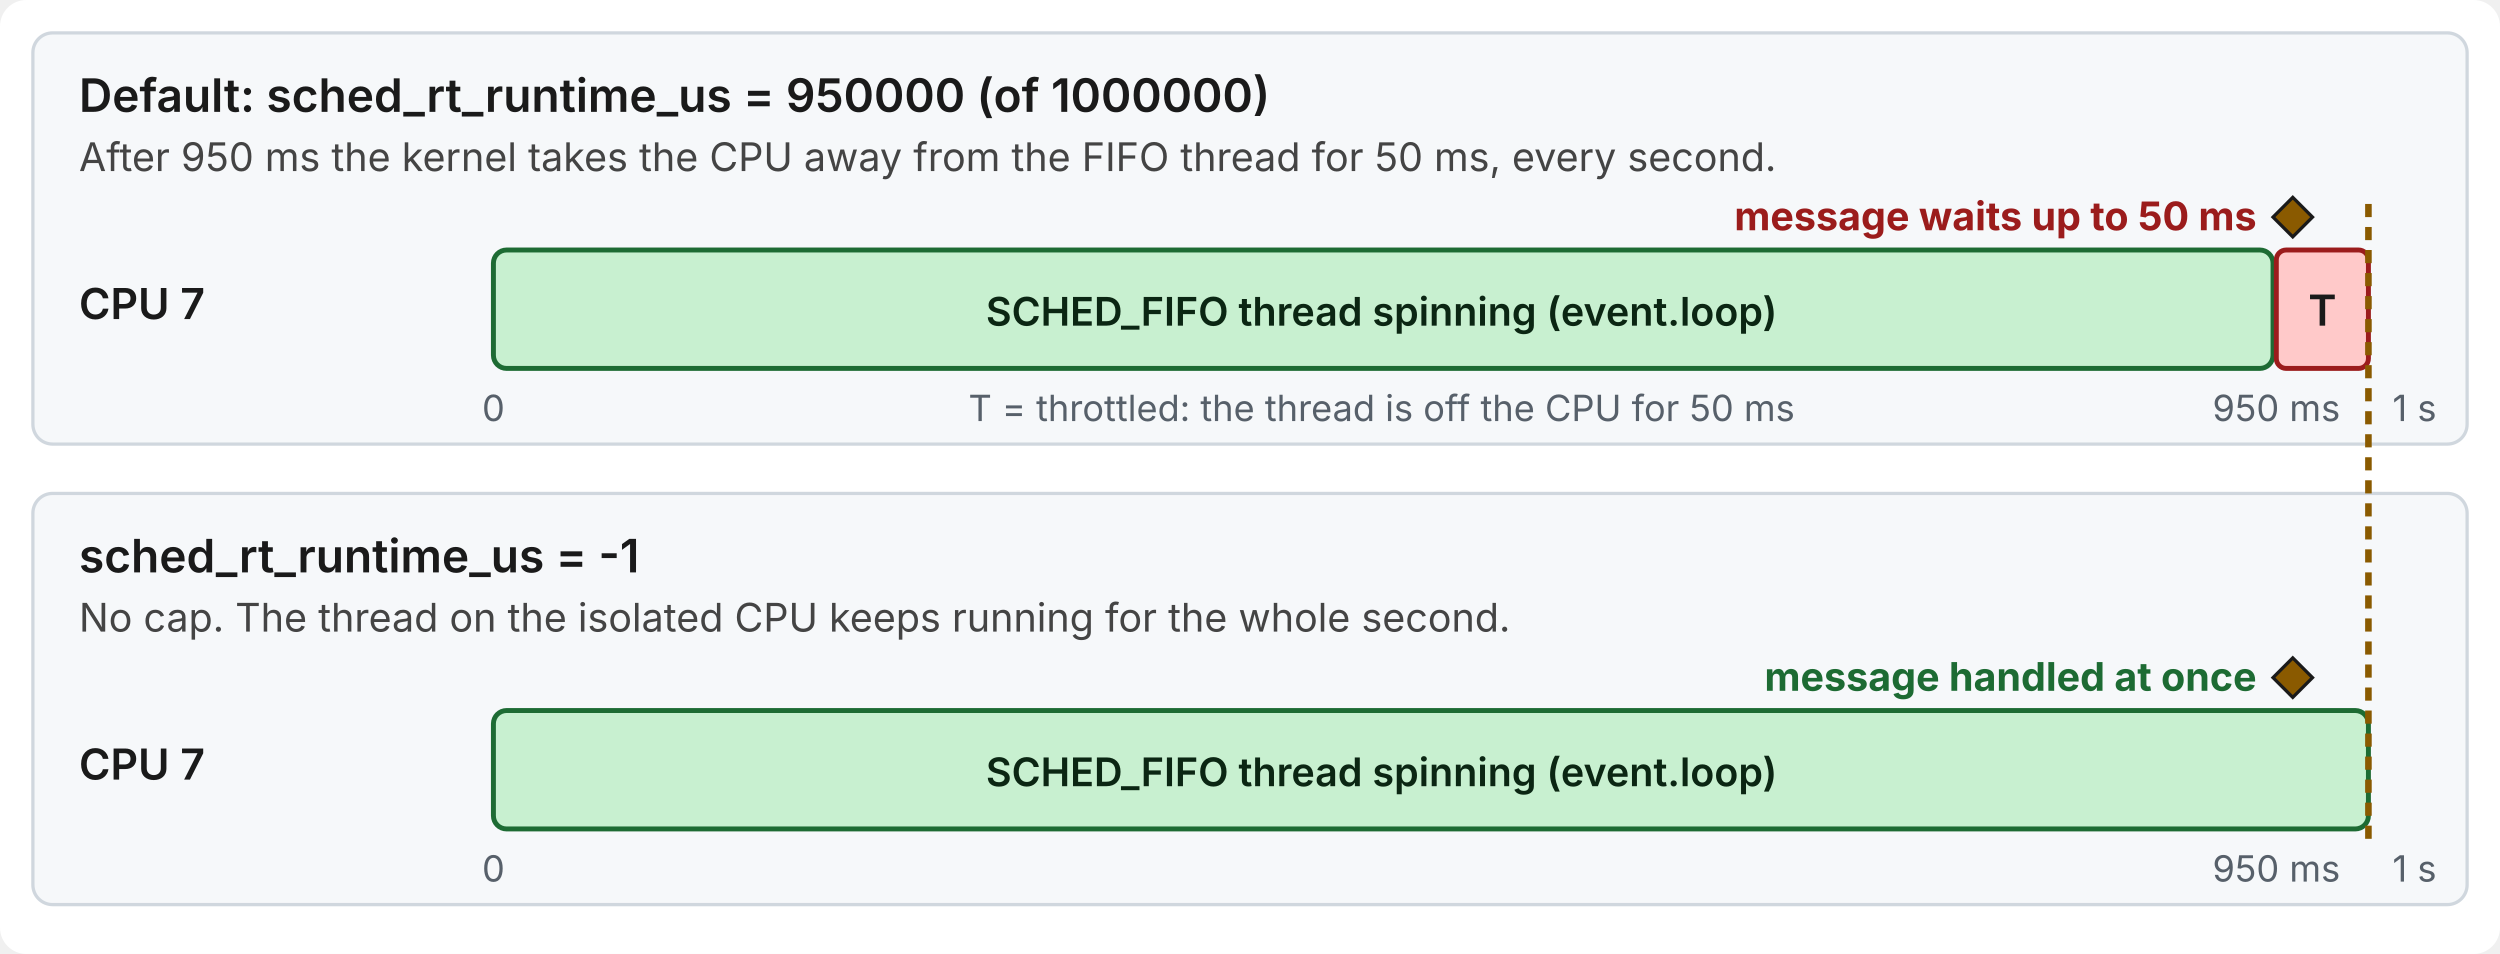
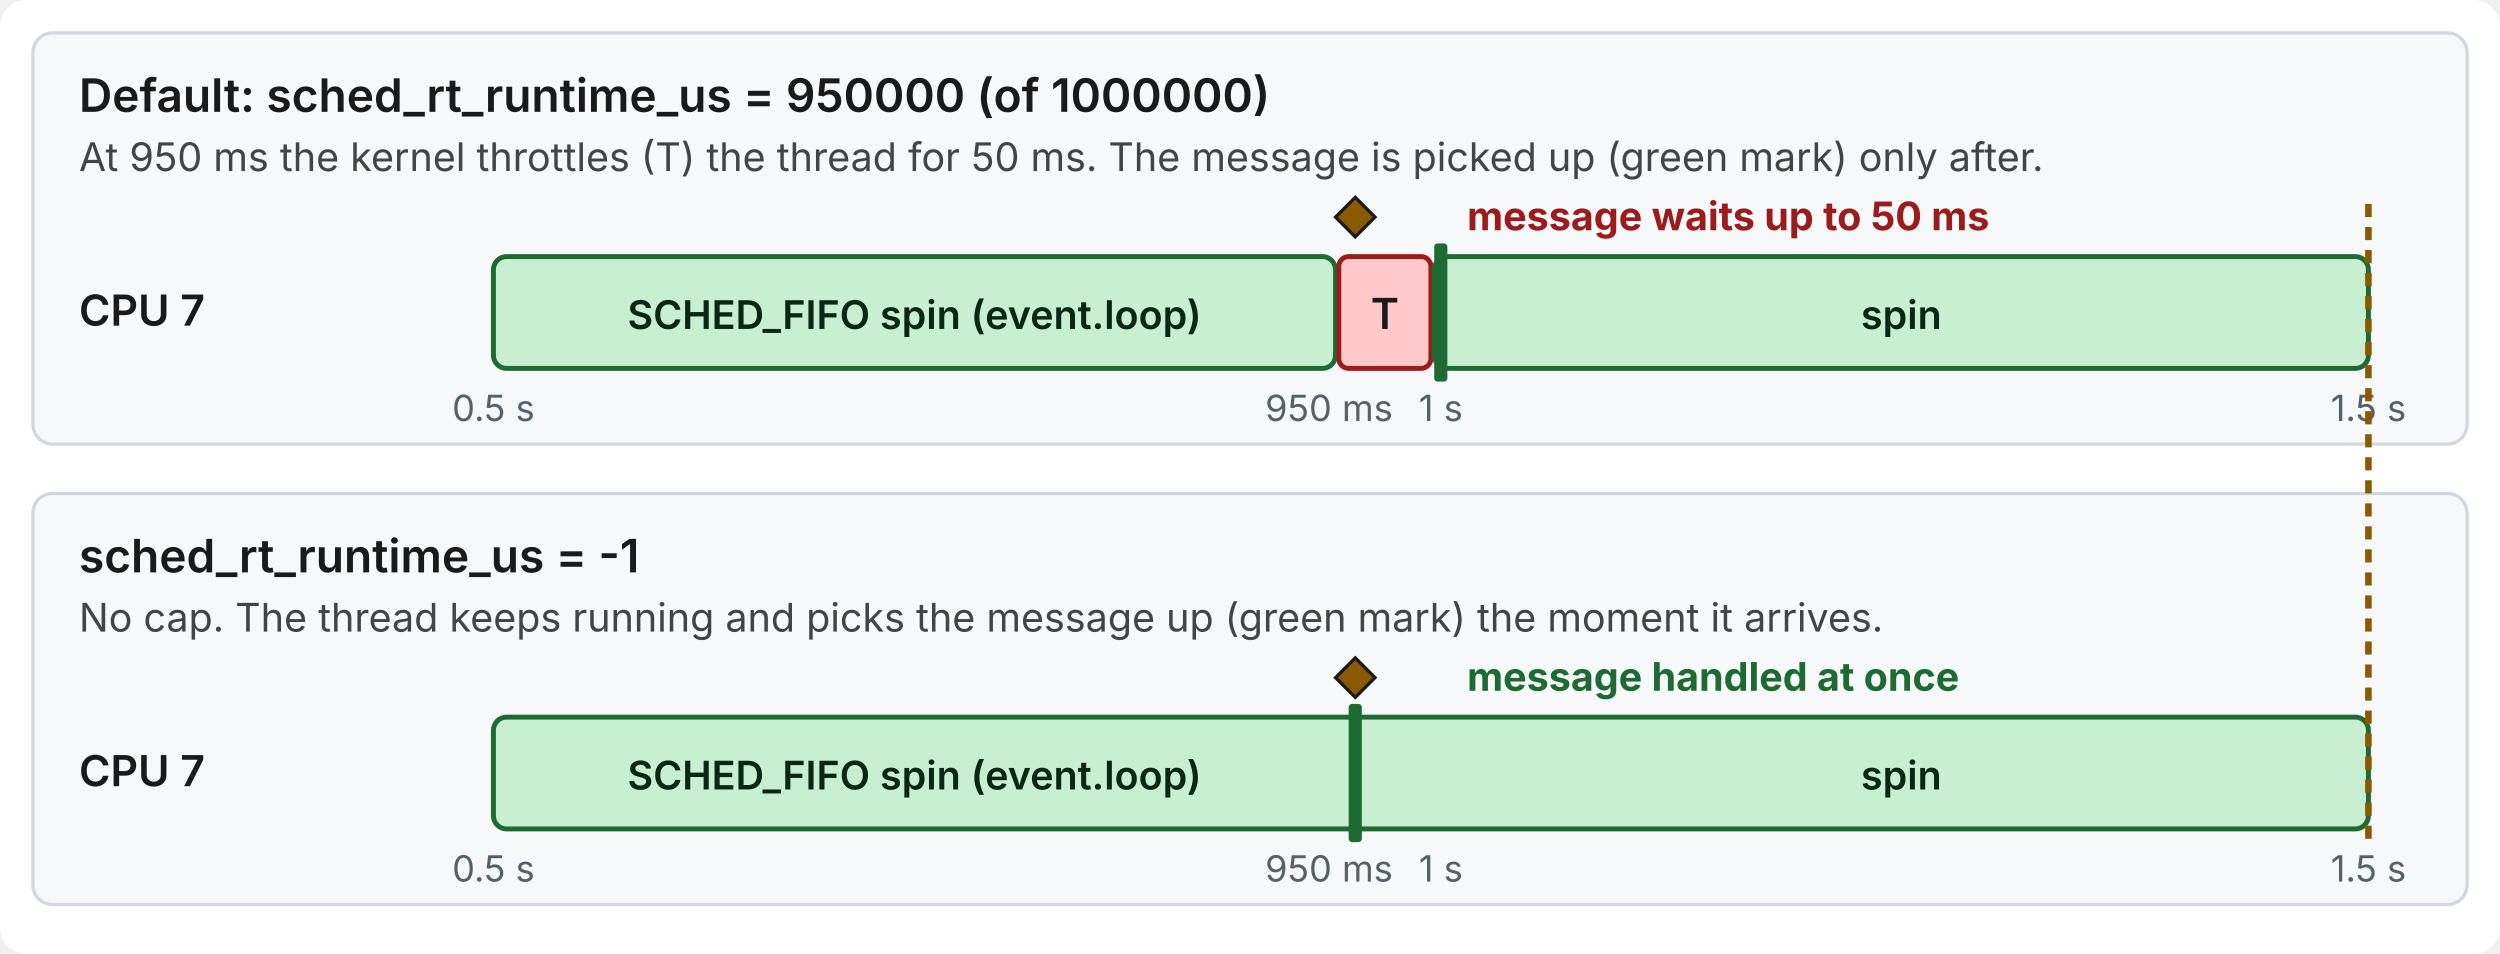
<svg xmlns="http://www.w3.org/2000/svg" viewBox="0 0 760 290" width="760" height="290" role="img" aria-labelledby="t d">
  <style>
  .bg { fill: #ffffff; }
  .lane { fill: #f6f8fa; stroke: #d0d7de; }
  .app { fill: #c8f0d0; stroke: #1d6b33; stroke-width: 1.5; }
-   .wait { fill: #ffc9c9; stroke: #9b1c1c; stroke-width: 1.5; }
  .lbl { font: 600 13px system-ui, -apple-system, "Segoe UI", sans-serif; fill: #1a1a1a; }
  .in { font: 600 12px system-ui, -apple-system, "Segoe UI", sans-serif; fill: #0b2613; text-anchor: middle; }
  .cap { font: 600 14px system-ui, -apple-system, "Segoe UI", sans-serif; fill: #1a1a1a; }
  .sub { font: 12px system-ui, -apple-system, "Segoe UI", sans-serif; fill: #444444; }
  .axis { font: 11px system-ui, -apple-system, "Segoe UI", sans-serif; fill: #57606a; text-anchor: middle; }
-   .msg { fill: #8a5a00; stroke: #1a1a1a; stroke-width: 1; }
-   .late { font: 700 12px system-ui, -apple-system, "Segoe UI", sans-serif; fill: #9b1c1c; text-anchor: end; }
-   .ok { font: 700 12px system-ui, -apple-system, "Segoe UI", sans-serif; fill: #1d6b33; text-anchor: end; }
-   .cover { fill: #f6f8fa; }
+   .late { font: 700 12px system-ui, -apple-system, "Segoe UI", sans-serif; fill: #9b1c1c; }
+   .ok { font: 700 12px system-ui, -apple-system, "Segoe UI", sans-serif; fill: #1d6b33; }

-   /* Base styles are the final frame; the animation replays one second. */
-   .cover { transform: scaleX(0); transform-origin: 721px 0; transform-box: view-box; animation: reveal 6s linear infinite; }
+   /* The picture is always complete. A playhead sweeps both lanes, and each event pulses as it passes. */
  .head { stroke: #8a5a00; stroke-width: 2; stroke-dasharray: 4 3; transform: translateX(570px); animation: sweep 6s linear infinite; }
-   .show { opacity: 1; animation: show 6s linear infinite; }
+   .thr { fill: #ffc9c9; stroke: #9b1c1c; stroke-width: 1.5; transform-box: fill-box; transform-origin: center; animation: thr 6s linear infinite; animation-delay: -3.3s; }
+   .msg { fill: #8a5a00; stroke: #1a1a1a; stroke-width: 1; transform-box: fill-box; transform-origin: center; animation: msg 6s linear infinite; animation-delay: -3.24s; }
+   .msg-wait { animation-name: msgwait; }
+   .pick { fill: #1d6b33; transform-box: fill-box; transform-origin: center; animation: pick 6s linear infinite; }

-   @keyframes reveal { 0% { transform: scaleX(1); } 80%, 100% { transform: scaleX(0); } }
-   @keyframes sweep { 0% { transform: translateX(0); } 80%, 100% { transform: translateX(570px); } }
-   @keyframes show { 0%, 76% { opacity: 0; } 78%, 100% { opacity: 1; } }
+   @keyframes sweep { from { transform: translateX(0); } to { transform: translateX(570px); } }
+   /* The throttled block stays lit for the 5 % of the loop the playhead spends inside it. */
+   @keyframes thr {
+     0%, 5%   { fill: #ff6b6b; transform: scaleY(1.15); }
+     6%, 100% { fill: #ffc9c9; transform: scaleY(1); }
+   }
+   @keyframes msg {
+     0%, 3%   { fill: #ffb000; transform: scale(1.5); }
+     6%, 100% { fill: #8a5a00; transform: scale(1); }
+   }
+   @keyframes pick {
+     0%, 3%   { fill: #2fbf5a; transform: scaleY(1.3); }
+     6%, 100% { fill: #1d6b33; transform: scaleY(1); }
+   }
+   /* The throttled lane's message stays lit until the thread is back on the CPU. */
+   @keyframes msgwait {
+     0%, 4%   { fill: #ffb000; transform: scale(1.5); }
+     6%, 100% { fill: #8a5a00; transform: scale(1); }
+   }

  @media (prefers-reduced-motion: reduce) {
-     .cover, .head, .show { animation: none; }
+     .head, .thr, .msg, .pick { animation: none; }
    .head { display: none; }
  }
</style>
  <rect class="bg" x="0" y="0" width="760" height="290" rx="8" />
  <rect class="lane" x="10" y="10" width="740" height="125" rx="6" />
  <text class="cap" x="24" y="34">Default: sched_rt_runtime_us = 950000 (of 1000000)</text>
-   <text class="sub" x="24" y="52">After 950 ms the kernel takes the CPU away from the FIFO thread for 50 ms, every second.</text>
-   <text class="lbl" x="24" y="97">CPU 7</text>
-   <rect class="app" x="150" y="76" width="541" height="36" rx="4" />
-   <text class="in" x="420" y="99">SCHED_FIFO thread spinning (event.loop)</text>
-   <rect class="wait" x="692" y="76" width="28" height="36" rx="3" />
-   <text class="lbl" x="706" y="99" text-anchor="middle">T</text>
-   <rect class="cover" x="150" y="64" width="571" height="52" />
-   <g class="show">
-     <path class="msg" d="M697 60 l6 6 l-6 6 l-6 -6 z" />
-     <text class="late" x="686" y="70">message waits up to 50 ms</text>
-   </g>
-   <text class="axis" x="150" y="128">0</text>
-   <text class="axis" x="692" y="128">950 ms</text>
-   <text class="axis" x="734" y="128">1 s</text>
-   <text class="axis" x="420" y="128">T = throttled: the thread is off the CPU for 50 ms</text>
+   <text class="sub" x="24" y="52">At 950 ms the kernel throttles (T) the thread for 50 ms. The message is picked up (green mark) only after.</text>
+   <text class="lbl" x="24" y="99">CPU 7</text>
+   <rect class="app" x="150" y="78" width="256" height="34" rx="4" />
+   <text class="in" x="278" y="100">SCHED_FIFO spin (event.loop)</text>
+   <rect class="thr" x="407" y="78" width="28" height="34" rx="3" />
+   <text class="lbl" x="421" y="100" text-anchor="middle">T</text>
+   <rect class="app" x="436" y="78" width="284" height="34" rx="4" />
+   <text class="in" x="578" y="100">spin</text>
+   <rect class="pick" x="436" y="74" width="4" height="42" rx="1" style="animation-delay:-2.99s" />
+   <path class="msg msg-wait" d="M412 60 l6 6 l-6 6 l-6 -6 z" />
+   <text class="late" x="446" y="70">message waits up to 50 ms</text>
+   <text class="axis" x="150" y="128">0.5 s</text>
+   <text class="axis" x="404" y="128" text-anchor="end">950 ms</text>
+   <text class="axis" x="438" y="128" text-anchor="start">1 s</text>
+   <text class="axis" x="720" y="128">1.5 s</text>
  <rect class="lane" x="10" y="150" width="740" height="125" rx="6" />
  <text class="cap" x="24" y="174">sched_rt_runtime_us = -1</text>
-   <text class="sub" x="24" y="192">No cap. The thread on the isolated CPU keeps running for the whole second.</text>
-   <text class="lbl" x="24" y="237">CPU 7</text>
-   <rect class="app" x="150" y="216" width="570" height="36" rx="4" />
-   <text class="in" x="420" y="239">SCHED_FIFO thread spinning (event.loop)</text>
-   <rect class="cover" x="150" y="204" width="571" height="52" />
-   <g class="show">
-     <path class="msg" d="M697 200 l6 6 l-6 6 l-6 -6 z" />
-     <text class="ok" x="686" y="210">message handled at once</text>
-   </g>
-   <text class="axis" x="150" y="268">0</text>
-   <text class="axis" x="692" y="268">950 ms</text>
-   <text class="axis" x="734" y="268">1 s</text>
+   <text class="sub" x="24" y="192">No cap. The thread keeps running and picks the message up (green mark) the moment it arrives.</text>
+   <text class="lbl" x="24" y="239">CPU 7</text>
+   <rect class="app" x="150" y="218" width="570" height="34" rx="4" />
+   <text class="in" x="278" y="240">SCHED_FIFO spin (event.loop)</text>
+   <text class="in" x="578" y="240">spin</text>
+   <rect class="pick" x="410" y="214" width="4" height="42" rx="1" style="animation-delay:-3.24s" />
+   <path class="msg" d="M412 200 l6 6 l-6 6 l-6 -6 z" />
+   <text class="ok" x="446" y="210">message handled at once</text>
+   <text class="axis" x="150" y="268">0.5 s</text>
+   <text class="axis" x="404" y="268" text-anchor="end">950 ms</text>
+   <text class="axis" x="438" y="268" text-anchor="start">1 s</text>
+   <text class="axis" x="720" y="268">1.5 s</text>
  <line class="head" x1="150" y1="62" x2="150" y2="258" />
</svg>
